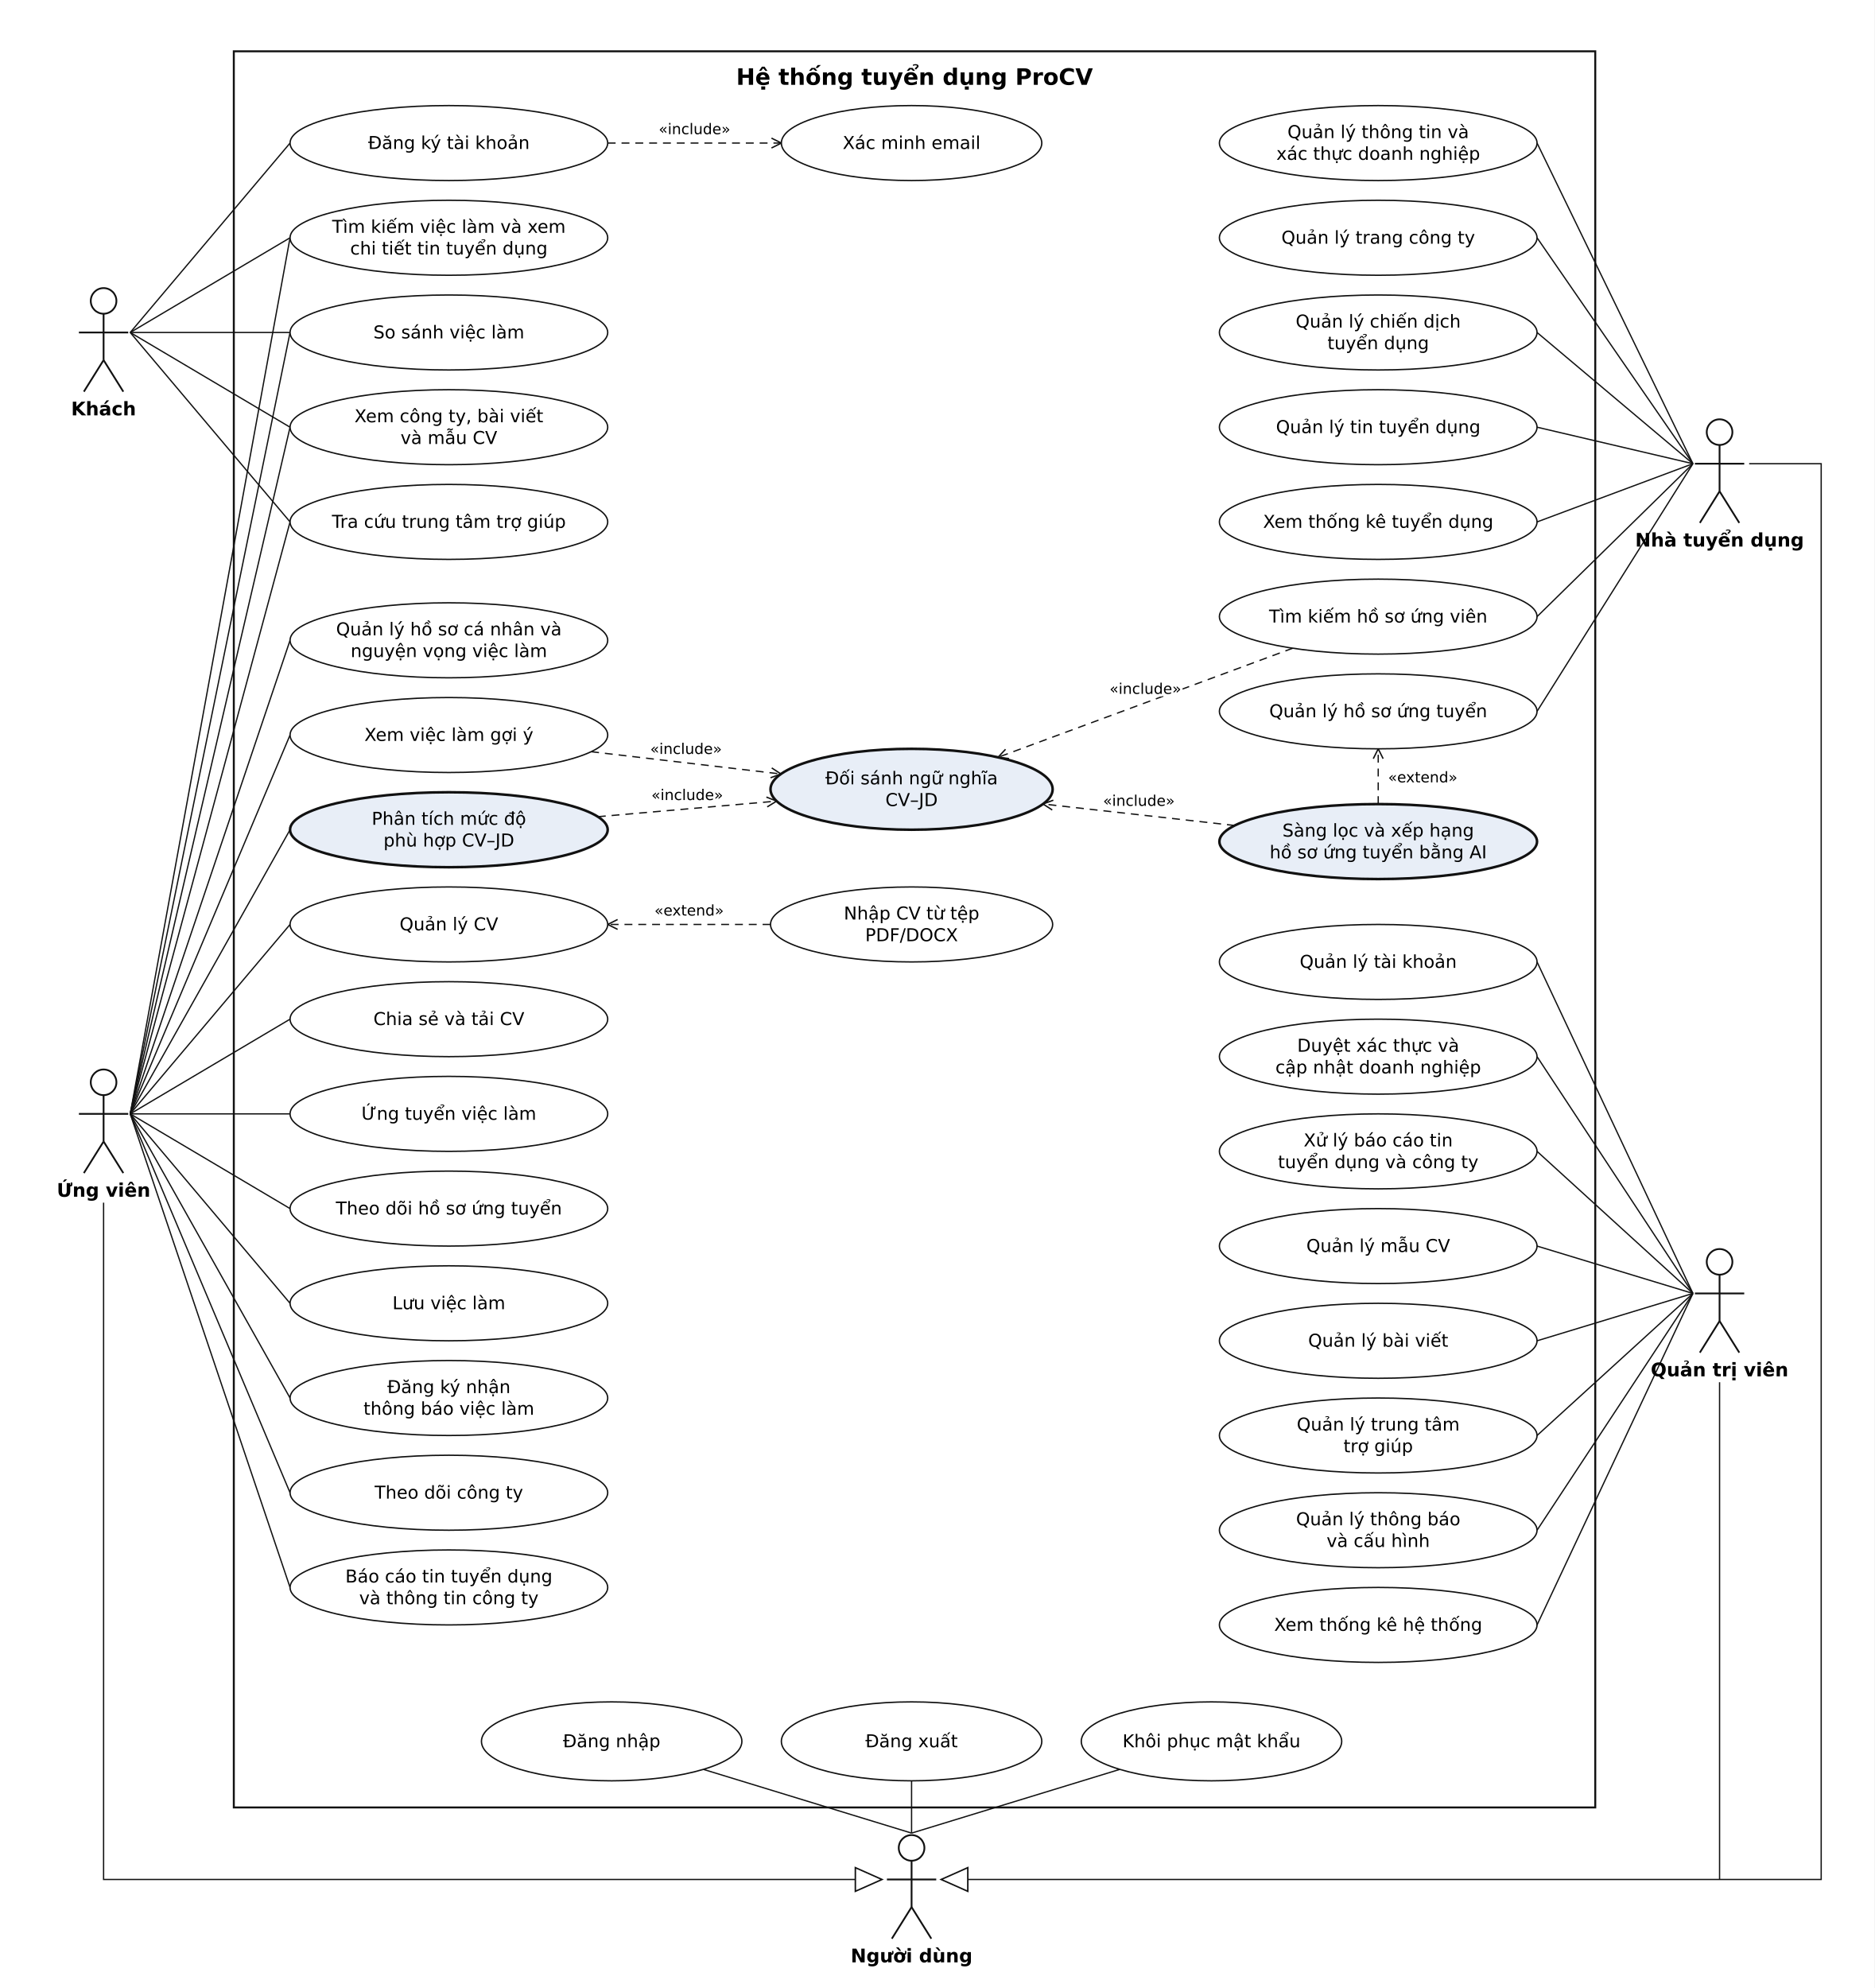
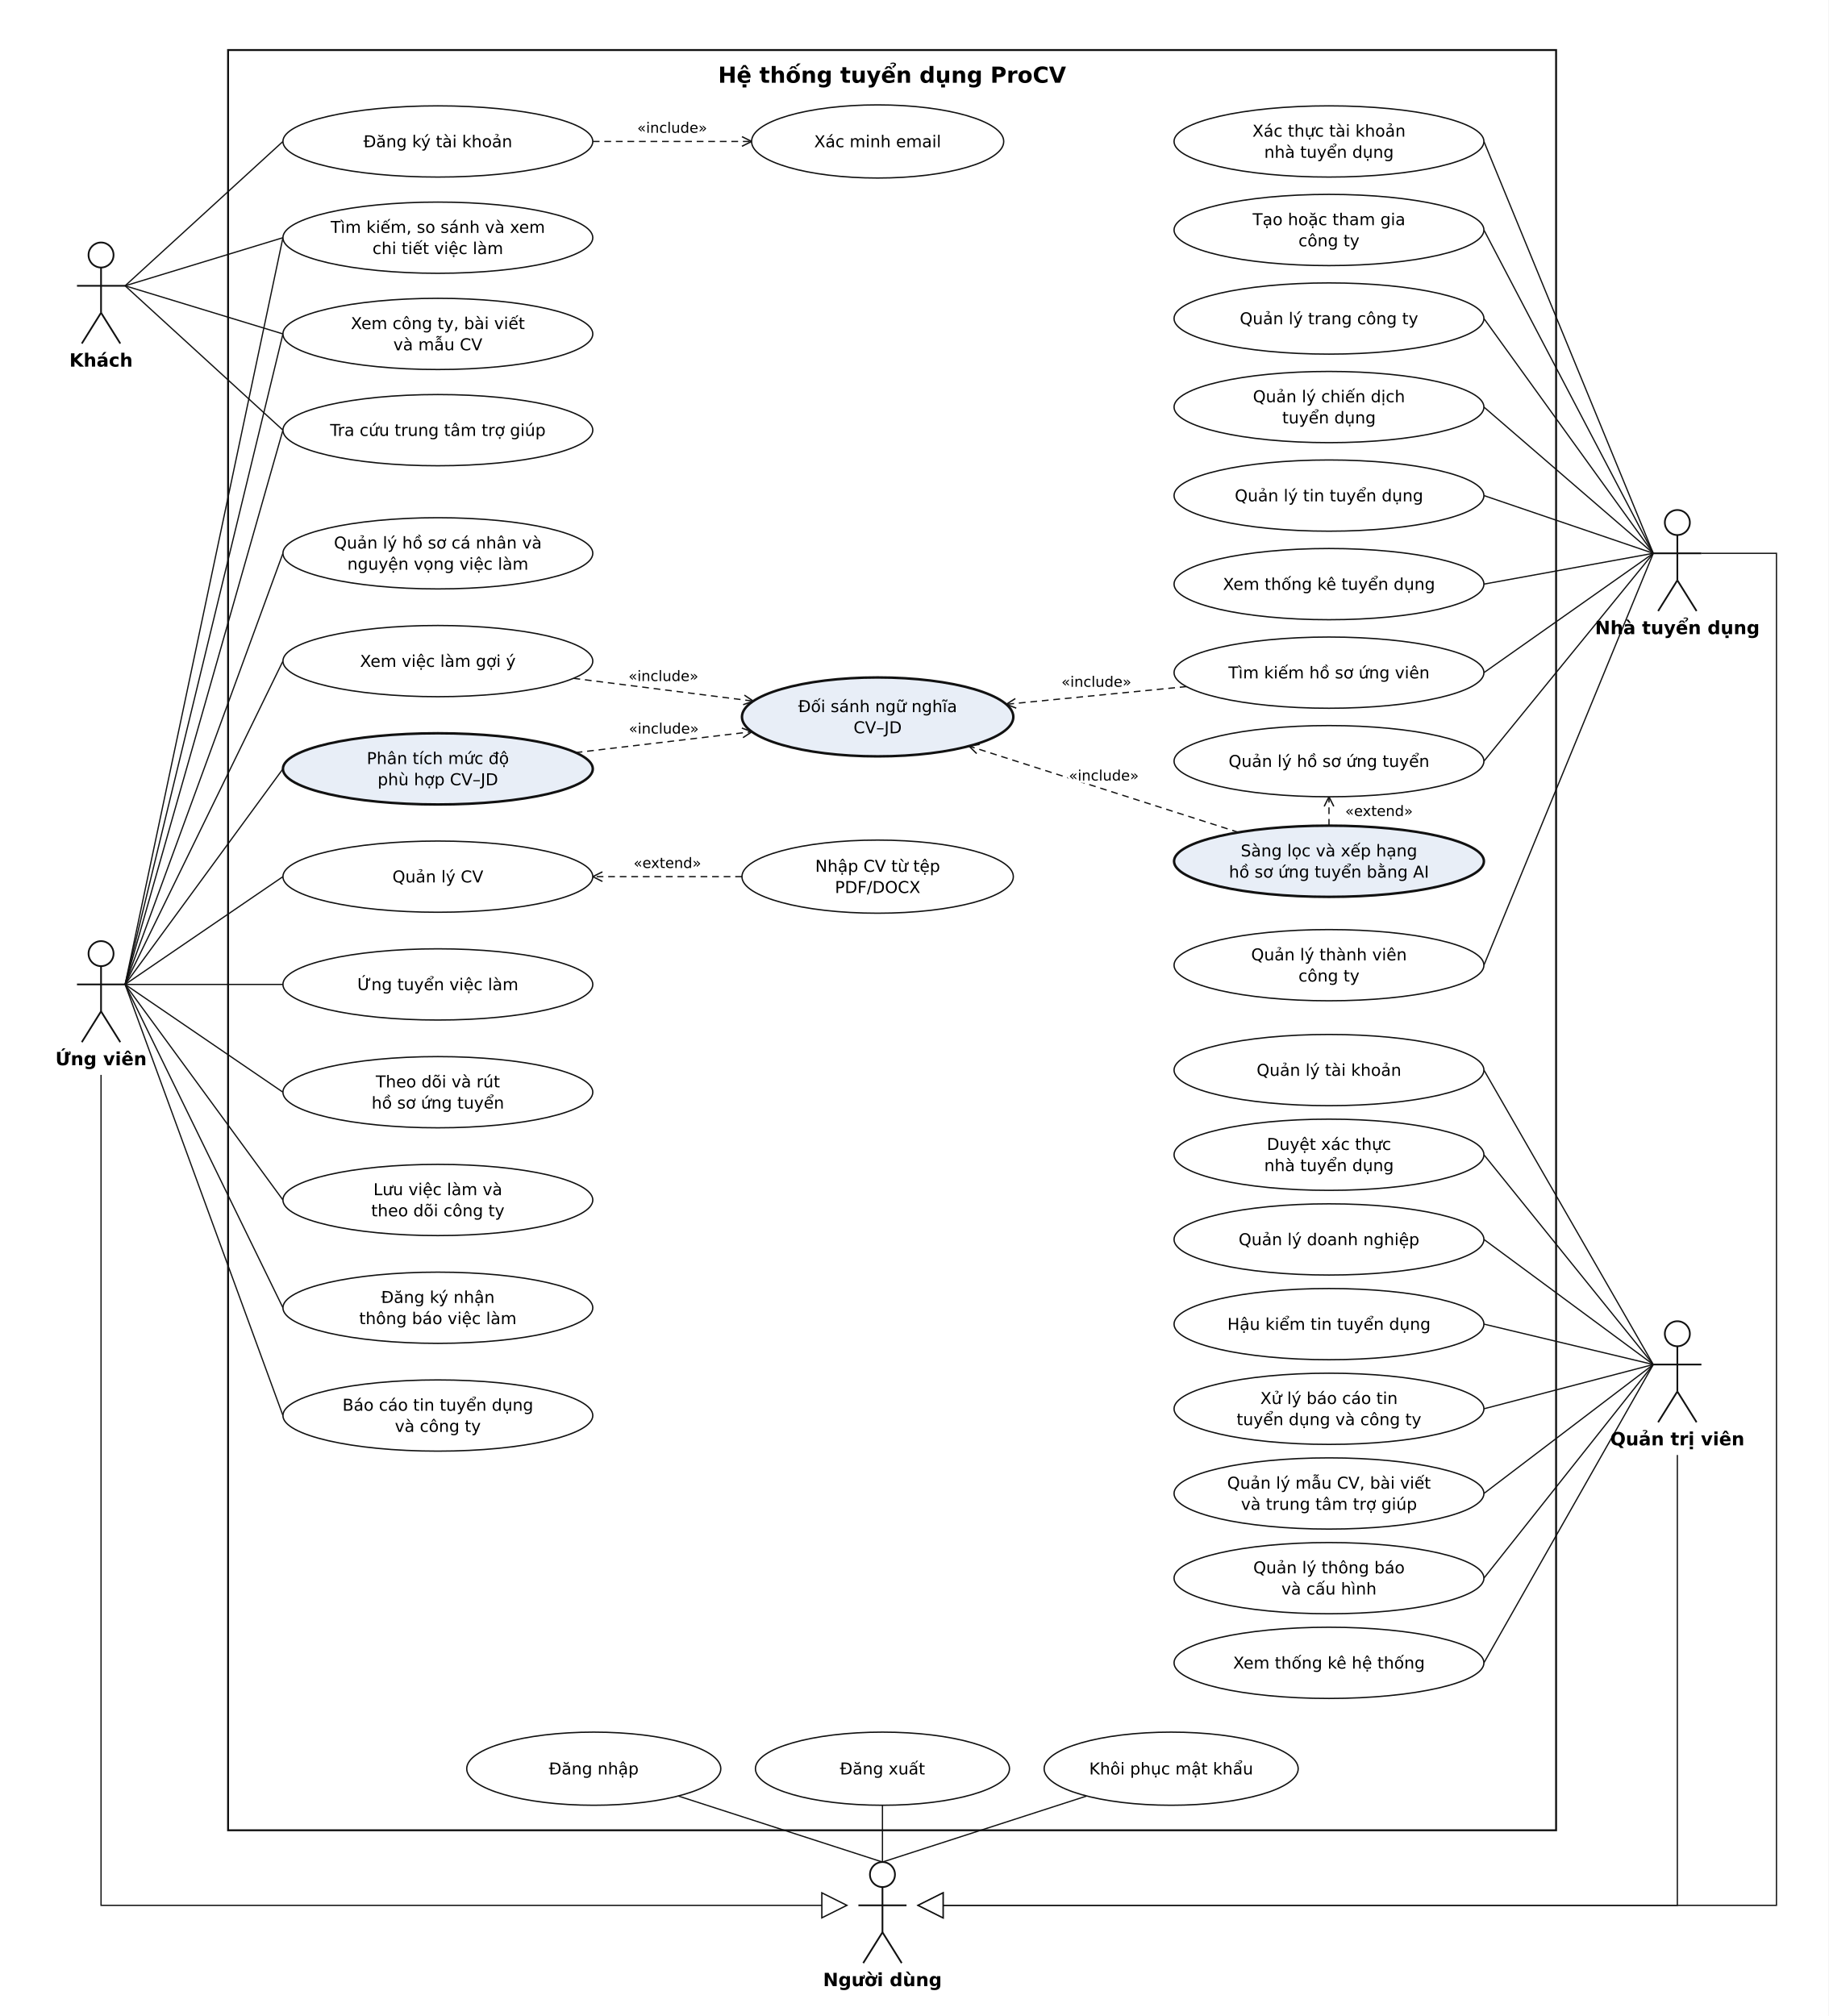
- <svg xmlns="http://www.w3.org/2000/svg" width="1900" height="2015" viewBox="0 0 1900 2015" font-family="'DejaVu Sans', 'Segoe UI', Arial, Helvetica, sans-serif">
+ <svg xmlns="http://www.w3.org/2000/svg" width="1900" height="2095" viewBox="0 0 1900 2095" font-family="'DejaVu Sans', 'Segoe UI', Arial, Helvetica, sans-serif">
  <defs>
    <marker id="open" viewBox="0 0 12 12" refX="11" refY="6" markerWidth="12" markerHeight="12" orient="auto-start-reverse" markerUnits="userSpaceOnUse">
      <path d="M1,1 L11,6 L1,11" fill="none" stroke="#111" stroke-width="1.4" />
    </marker>
  </defs>
-   <rect width="1900" height="2015" fill="#fff" />
-   <rect x="237" y="52" width="1380" height="1780" fill="none" stroke="#111" stroke-width="2" />
+   <rect width="1900" height="2095" fill="#fff" />
+   <rect x="237" y="52" width="1380" height="1850" fill="none" stroke="#111" stroke-width="2" />
  <text x="927.0" y="86" text-anchor="middle" font-size="23" font-weight="bold">Hệ thống tuyển dụng ProCV</text>
-   <line x1="132.0" y1="337.0" x2="294.0" y2="145.0" stroke="#111" stroke-width="1.3" />
-   <line x1="132.0" y1="337.0" x2="294.0" y2="241.0" stroke="#111" stroke-width="1.3" />
-   <line x1="132.0" y1="337.0" x2="294.0" y2="337.0" stroke="#111" stroke-width="1.3" />
-   <line x1="132.0" y1="337.0" x2="294.0" y2="433.0" stroke="#111" stroke-width="1.3" />
-   <line x1="132.0" y1="337.0" x2="294.0" y2="529.0" stroke="#111" stroke-width="1.3" />
-   <line x1="132.0" y1="1129.0" x2="294.0" y2="241.0" stroke="#111" stroke-width="1.3" />
-   <line x1="132.0" y1="1129.0" x2="294.0" y2="337.0" stroke="#111" stroke-width="1.3" />
-   <line x1="132.0" y1="1129.0" x2="294.0" y2="433.0" stroke="#111" stroke-width="1.3" />
-   <line x1="132.0" y1="1129.0" x2="294.0" y2="529.0" stroke="#111" stroke-width="1.3" />
-   <line x1="132.0" y1="1129.0" x2="294.0" y2="649.0" stroke="#111" stroke-width="1.3" />
-   <line x1="132.0" y1="1129.0" x2="294.0" y2="745.0" stroke="#111" stroke-width="1.3" />
-   <line x1="132.0" y1="1129.0" x2="294.0" y2="841.0" stroke="#111" stroke-width="1.3" />
-   <line x1="132.0" y1="1129.0" x2="294.0" y2="937.0" stroke="#111" stroke-width="1.3" />
-   <line x1="132.0" y1="1129.0" x2="294.0" y2="1033.0" stroke="#111" stroke-width="1.3" />
-   <line x1="132.0" y1="1129.0" x2="294.0" y2="1129.0" stroke="#111" stroke-width="1.3" />
-   <line x1="132.0" y1="1129.0" x2="294.0" y2="1225.0" stroke="#111" stroke-width="1.3" />
-   <line x1="132.0" y1="1129.0" x2="294.0" y2="1321.0" stroke="#111" stroke-width="1.3" />
-   <line x1="132.0" y1="1129.0" x2="294.0" y2="1417.0" stroke="#111" stroke-width="1.3" />
-   <line x1="132.0" y1="1129.0" x2="294.0" y2="1513.0" stroke="#111" stroke-width="1.3" />
-   <line x1="132.0" y1="1129.0" x2="294.0" y2="1609.0" stroke="#111" stroke-width="1.3" />
-   <line x1="1716.0" y1="470.0" x2="1558.0" y2="145.0" stroke="#111" stroke-width="1.3" />
-   <line x1="1716.0" y1="470.0" x2="1558.0" y2="241.0" stroke="#111" stroke-width="1.3" />
-   <line x1="1716.0" y1="470.0" x2="1558.0" y2="337.0" stroke="#111" stroke-width="1.3" />
-   <line x1="1716.0" y1="470.0" x2="1558.0" y2="433.0" stroke="#111" stroke-width="1.3" />
-   <line x1="1716.0" y1="470.0" x2="1558.0" y2="529.0" stroke="#111" stroke-width="1.3" />
-   <line x1="1716.0" y1="470.0" x2="1558.0" y2="721.0" stroke="#111" stroke-width="1.3" />
-   <line x1="1716.0" y1="470.0" x2="1558.0" y2="625.0" stroke="#111" stroke-width="1.3" />
-   <line x1="1716.0" y1="1311.0" x2="1558.0" y2="975.0" stroke="#111" stroke-width="1.3" />
-   <line x1="1716.0" y1="1311.0" x2="1558.0" y2="1071.0" stroke="#111" stroke-width="1.3" />
-   <line x1="1716.0" y1="1311.0" x2="1558.0" y2="1167.0" stroke="#111" stroke-width="1.3" />
-   <line x1="1716.0" y1="1311.0" x2="1558.0" y2="1263.0" stroke="#111" stroke-width="1.3" />
-   <line x1="1716.0" y1="1311.0" x2="1558.0" y2="1359.0" stroke="#111" stroke-width="1.3" />
-   <line x1="1716.0" y1="1311.0" x2="1558.0" y2="1455.0" stroke="#111" stroke-width="1.3" />
-   <line x1="1716.0" y1="1311.0" x2="1558.0" y2="1551.0" stroke="#111" stroke-width="1.3" />
-   <line x1="1716.0" y1="1311.0" x2="1558.0" y2="1647.0" stroke="#111" stroke-width="1.3" />
-   <line x1="924.0" y1="1858.0" x2="712.9" y2="1793.4" stroke="#111" stroke-width="1.3" />
-   <line x1="924.0" y1="1858.0" x2="924.0" y2="1805.0" stroke="#111" stroke-width="1.3" />
-   <line x1="924.0" y1="1858.0" x2="1135.1" y2="1793.4" stroke="#111" stroke-width="1.3" />
-   <polyline points="105,1219 105,1905 867,1905" fill="none" stroke="#111" stroke-width="1.3" />
-   <polygon points="894,1905 867,1893 867,1917" fill="#fff" stroke="#111" stroke-width="1.5" />
-   <polyline points="1773,470 1846,470 1846,1905 981,1905" fill="none" stroke="#111" stroke-width="1.3" />
-   <line x1="1743" y1="1401" x2="1743" y2="1905" stroke="#111" stroke-width="1.3" />
-   <polygon points="954,1905 981,1893 981,1917" fill="#fff" stroke="#111" stroke-width="1.5" />
-   <line x1="616.0" y1="145.0" x2="792.0" y2="145.0" stroke="#111" stroke-width="1.3" stroke-dasharray="8 6" marker-end="url(#open)" />
-   <text x="704.0" y="136.0" text-anchor="middle" font-size="15" paint-order="stroke" stroke="#fff" stroke-width="5" stroke-linejoin="round">«include»</text>
-   <line x1="599.2" y1="761.9" x2="791.6" y2="784.5" stroke="#111" stroke-width="1.3" stroke-dasharray="8 6" marker-end="url(#open)" />
-   <text x="695.4" y="764.2" text-anchor="middle" font-size="15" paint-order="stroke" stroke="#fff" stroke-width="5" stroke-linejoin="round">«include»</text>
-   <line x1="606.0" y1="827.8" x2="787.2" y2="812.0" stroke="#111" stroke-width="1.3" stroke-dasharray="8 6" marker-end="url(#open)" />
-   <text x="696.6" y="810.9" text-anchor="middle" font-size="15" paint-order="stroke" stroke="#fff" stroke-width="5" stroke-linejoin="round">«include»</text>
-   <line x1="1251.6" y1="836.7" x2="1057.2" y2="814.9" stroke="#111" stroke-width="1.3" stroke-dasharray="8 6" marker-end="url(#open)" />
-   <text x="1154.4" y="816.8" text-anchor="middle" font-size="15" paint-order="stroke" stroke="#fff" stroke-width="5" stroke-linejoin="round">«include»</text>
-   <line x1="1310.4" y1="657.0" x2="1011.6" y2="767.6" stroke="#111" stroke-width="1.3" stroke-dasharray="8 6" marker-end="url(#open)" />
-   <text x="1161.0" y="703.3" text-anchor="middle" font-size="15" paint-order="stroke" stroke="#fff" stroke-width="5" stroke-linejoin="round">«include»</text>
-   <line x1="781.0" y1="937.0" x2="616.0" y2="937.0" stroke="#111" stroke-width="1.3" stroke-dasharray="8 6" marker-end="url(#open)" />
-   <text x="698.5" y="928.0" text-anchor="middle" font-size="15" paint-order="stroke" stroke="#fff" stroke-width="5" stroke-linejoin="round">«extend»</text>
-   <line x1="1397.0" y1="815.0" x2="1397.0" y2="759.0" stroke="#111" stroke-width="1.3" stroke-dasharray="8 6" marker-end="url(#open)" />
-   <text x="1407.0" y="793.0" text-anchor="start" font-size="15" paint-order="stroke" stroke="#fff" stroke-width="5" stroke-linejoin="round">«extend»</text>
-   <ellipse cx="455" cy="145" rx="161" ry="38" fill="#fff" stroke="#111" stroke-width="1.4" />
-   <text x="455" y="151.0" text-anchor="middle" font-size="18">Đăng ký tài khoản</text>
-   <ellipse cx="455" cy="241" rx="161" ry="38" fill="#fff" stroke="#111" stroke-width="1.4" />
-   <text x="455" y="236.0" text-anchor="middle" font-size="18">Tìm kiếm việc làm và xem</text>
-   <text x="455" y="258.0" text-anchor="middle" font-size="18">chi tiết tin tuyển dụng</text>
-   <ellipse cx="455" cy="337" rx="161" ry="38" fill="#fff" stroke="#111" stroke-width="1.4" />
-   <text x="455" y="343.0" text-anchor="middle" font-size="18">So sánh việc làm</text>
-   <ellipse cx="455" cy="433" rx="161" ry="38" fill="#fff" stroke="#111" stroke-width="1.4" />
-   <text x="455" y="428.0" text-anchor="middle" font-size="18">Xem công ty, bài viết</text>
-   <text x="455" y="450.0" text-anchor="middle" font-size="18">và mẫu CV</text>
-   <ellipse cx="455" cy="529" rx="161" ry="38" fill="#fff" stroke="#111" stroke-width="1.4" />
-   <text x="455" y="535.0" text-anchor="middle" font-size="18">Tra cứu trung tâm trợ giúp</text>
-   <ellipse cx="455" cy="649" rx="161" ry="38" fill="#fff" stroke="#111" stroke-width="1.4" />
-   <text x="455" y="644.0" text-anchor="middle" font-size="18">Quản lý hồ sơ cá nhân và</text>
-   <text x="455" y="666.0" text-anchor="middle" font-size="18">nguyện vọng việc làm</text>
-   <ellipse cx="455" cy="745" rx="161" ry="38" fill="#fff" stroke="#111" stroke-width="1.4" />
-   <text x="455" y="751.0" text-anchor="middle" font-size="18">Xem việc làm gợi ý</text>
-   <ellipse cx="455" cy="841" rx="161" ry="38" fill="#E8EEF7" stroke="#111" stroke-width="2.6" />
-   <text x="455" y="836.0" text-anchor="middle" font-size="18">Phân tích mức độ</text>
-   <text x="455" y="858.0" text-anchor="middle" font-size="18">phù hợp CV–JD</text>
-   <ellipse cx="455" cy="937" rx="161" ry="38" fill="#fff" stroke="#111" stroke-width="1.4" />
-   <text x="455" y="943.0" text-anchor="middle" font-size="18">Quản lý CV</text>
-   <ellipse cx="455" cy="1033" rx="161" ry="38" fill="#fff" stroke="#111" stroke-width="1.4" />
-   <text x="455" y="1039.0" text-anchor="middle" font-size="18">Chia sẻ và tải CV</text>
-   <ellipse cx="455" cy="1129" rx="161" ry="38" fill="#fff" stroke="#111" stroke-width="1.4" />
-   <text x="455" y="1135.0" text-anchor="middle" font-size="18">Ứng tuyển việc làm</text>
-   <ellipse cx="455" cy="1225" rx="161" ry="38" fill="#fff" stroke="#111" stroke-width="1.4" />
-   <text x="455" y="1231.0" text-anchor="middle" font-size="18">Theo dõi hồ sơ ứng tuyển</text>
-   <ellipse cx="455" cy="1321" rx="161" ry="38" fill="#fff" stroke="#111" stroke-width="1.4" />
-   <text x="455" y="1327.0" text-anchor="middle" font-size="18">Lưu việc làm</text>
-   <ellipse cx="455" cy="1417" rx="161" ry="38" fill="#fff" stroke="#111" stroke-width="1.4" />
-   <text x="455" y="1412.0" text-anchor="middle" font-size="18">Đăng ký nhận</text>
-   <text x="455" y="1434.0" text-anchor="middle" font-size="18">thông báo việc làm</text>
-   <ellipse cx="455" cy="1513" rx="161" ry="38" fill="#fff" stroke="#111" stroke-width="1.4" />
-   <text x="455" y="1519.0" text-anchor="middle" font-size="18">Theo dõi công ty</text>
-   <ellipse cx="455" cy="1609" rx="161" ry="38" fill="#fff" stroke="#111" stroke-width="1.4" />
-   <text x="455" y="1604.0" text-anchor="middle" font-size="18">Báo cáo tin tuyển dụng</text>
-   <text x="455" y="1626.0" text-anchor="middle" font-size="18">và thông tin công ty</text>
-   <ellipse cx="924" cy="145" rx="132" ry="38" fill="#fff" stroke="#111" stroke-width="1.4" />
-   <text x="924" y="151.0" text-anchor="middle" font-size="18">Xác minh email</text>
-   <ellipse cx="924" cy="800" rx="143" ry="41" fill="#E8EEF7" stroke="#111" stroke-width="2.6" />
-   <text x="924" y="795.0" text-anchor="middle" font-size="18">Đối sánh ngữ nghĩa</text>
-   <text x="924" y="817.0" text-anchor="middle" font-size="18">CV–JD</text>
-   <ellipse cx="924" cy="937" rx="143" ry="38" fill="#fff" stroke="#111" stroke-width="1.4" />
-   <text x="924" y="932.0" text-anchor="middle" font-size="18">Nhập CV từ tệp</text>
-   <text x="924" y="954.0" text-anchor="middle" font-size="18">PDF/DOCX</text>
-   <ellipse cx="1397" cy="145" rx="161" ry="38" fill="#fff" stroke="#111" stroke-width="1.4" />
-   <text x="1397" y="140.0" text-anchor="middle" font-size="18">Quản lý thông tin và</text>
-   <text x="1397" y="162.0" text-anchor="middle" font-size="18">xác thực doanh nghiệp</text>
-   <ellipse cx="1397" cy="241" rx="161" ry="38" fill="#fff" stroke="#111" stroke-width="1.4" />
-   <text x="1397" y="247.0" text-anchor="middle" font-size="18">Quản lý trang công ty</text>
-   <ellipse cx="1397" cy="337" rx="161" ry="38" fill="#fff" stroke="#111" stroke-width="1.4" />
-   <text x="1397" y="332.0" text-anchor="middle" font-size="18">Quản lý chiến dịch</text>
-   <text x="1397" y="354.0" text-anchor="middle" font-size="18">tuyển dụng</text>
-   <ellipse cx="1397" cy="433" rx="161" ry="38" fill="#fff" stroke="#111" stroke-width="1.4" />
-   <text x="1397" y="439.0" text-anchor="middle" font-size="18">Quản lý tin tuyển dụng</text>
-   <ellipse cx="1397" cy="529" rx="161" ry="38" fill="#fff" stroke="#111" stroke-width="1.4" />
-   <text x="1397" y="535.0" text-anchor="middle" font-size="18">Xem thống kê tuyển dụng</text>
-   <ellipse cx="1397" cy="625" rx="161" ry="38" fill="#fff" stroke="#111" stroke-width="1.4" />
-   <text x="1397" y="631.0" text-anchor="middle" font-size="18">Tìm kiếm hồ sơ ứng viên</text>
-   <ellipse cx="1397" cy="721" rx="161" ry="38" fill="#fff" stroke="#111" stroke-width="1.4" />
-   <text x="1397" y="727.0" text-anchor="middle" font-size="18">Quản lý hồ sơ ứng tuyển</text>
-   <ellipse cx="1397" cy="853" rx="161" ry="38" fill="#E8EEF7" stroke="#111" stroke-width="2.6" />
-   <text x="1397" y="848.0" text-anchor="middle" font-size="18">Sàng lọc và xếp hạng</text>
-   <text x="1397" y="870.0" text-anchor="middle" font-size="18">hồ sơ ứng tuyển bằng AI</text>
-   <ellipse cx="1397" cy="975" rx="161" ry="38" fill="#fff" stroke="#111" stroke-width="1.4" />
-   <text x="1397" y="981.0" text-anchor="middle" font-size="18">Quản lý tài khoản</text>
-   <ellipse cx="1397" cy="1071" rx="161" ry="38" fill="#fff" stroke="#111" stroke-width="1.4" />
-   <text x="1397" y="1066.0" text-anchor="middle" font-size="18">Duyệt xác thực và</text>
-   <text x="1397" y="1088.0" text-anchor="middle" font-size="18">cập nhật doanh nghiệp</text>
-   <ellipse cx="1397" cy="1167" rx="161" ry="38" fill="#fff" stroke="#111" stroke-width="1.4" />
-   <text x="1397" y="1162.0" text-anchor="middle" font-size="18">Xử lý báo cáo tin</text>
-   <text x="1397" y="1184.0" text-anchor="middle" font-size="18">tuyển dụng và công ty</text>
-   <ellipse cx="1397" cy="1263" rx="161" ry="38" fill="#fff" stroke="#111" stroke-width="1.4" />
-   <text x="1397" y="1269.0" text-anchor="middle" font-size="18">Quản lý mẫu CV</text>
-   <ellipse cx="1397" cy="1359" rx="161" ry="38" fill="#fff" stroke="#111" stroke-width="1.4" />
-   <text x="1397" y="1365.0" text-anchor="middle" font-size="18">Quản lý bài viết</text>
-   <ellipse cx="1397" cy="1455" rx="161" ry="38" fill="#fff" stroke="#111" stroke-width="1.4" />
-   <text x="1397" y="1450.0" text-anchor="middle" font-size="18">Quản lý trung tâm</text>
-   <text x="1397" y="1472.0" text-anchor="middle" font-size="18">trợ giúp</text>
-   <ellipse cx="1397" cy="1551" rx="161" ry="38" fill="#fff" stroke="#111" stroke-width="1.4" />
-   <text x="1397" y="1546.0" text-anchor="middle" font-size="18">Quản lý thông báo</text>
-   <text x="1397" y="1568.0" text-anchor="middle" font-size="18">và cấu hình</text>
-   <ellipse cx="1397" cy="1647" rx="161" ry="38" fill="#fff" stroke="#111" stroke-width="1.4" />
-   <text x="1397" y="1653.0" text-anchor="middle" font-size="18">Xem thống kê hệ thống</text>
-   <ellipse cx="620" cy="1765" rx="132" ry="40" fill="#fff" stroke="#111" stroke-width="1.4" />
-   <text x="620" y="1771.0" text-anchor="middle" font-size="18">Đăng nhập</text>
-   <ellipse cx="924" cy="1765" rx="132" ry="40" fill="#fff" stroke="#111" stroke-width="1.4" />
-   <text x="924" y="1771.0" text-anchor="middle" font-size="18">Đăng xuất</text>
-   <ellipse cx="1228" cy="1765" rx="132" ry="40" fill="#fff" stroke="#111" stroke-width="1.4" />
-   <text x="1228" y="1771.0" text-anchor="middle" font-size="18">Khôi phục mật khẩu</text>
-   <circle cx="105" cy="305" r="13" fill="#fff" stroke="#111" stroke-width="1.8" />
-   <line x1="105" y1="318" x2="105" y2="365" stroke="#111" stroke-width="1.8" />
-   <line x1="80" y1="337" x2="130" y2="337" stroke="#111" stroke-width="1.8" />
-   <line x1="105" y1="365" x2="85" y2="397" stroke="#111" stroke-width="1.8" />
-   <line x1="105" y1="365" x2="125" y2="397" stroke="#111" stroke-width="1.8" />
-   <text x="105" y="421" text-anchor="middle" font-size="19" font-weight="bold">Khách</text>
-   <circle cx="105" cy="1097" r="13" fill="#fff" stroke="#111" stroke-width="1.8" />
-   <line x1="105" y1="1110" x2="105" y2="1157" stroke="#111" stroke-width="1.8" />
-   <line x1="80" y1="1129" x2="130" y2="1129" stroke="#111" stroke-width="1.8" />
-   <line x1="105" y1="1157" x2="85" y2="1189" stroke="#111" stroke-width="1.8" />
-   <line x1="105" y1="1157" x2="125" y2="1189" stroke="#111" stroke-width="1.8" />
-   <text x="105" y="1213" text-anchor="middle" font-size="19" font-weight="bold">Ứng viên</text>
-   <circle cx="1743" cy="438" r="13" fill="#fff" stroke="#111" stroke-width="1.8" />
-   <line x1="1743" y1="451" x2="1743" y2="498" stroke="#111" stroke-width="1.8" />
-   <line x1="1718" y1="470" x2="1768" y2="470" stroke="#111" stroke-width="1.8" />
-   <line x1="1743" y1="498" x2="1723" y2="530" stroke="#111" stroke-width="1.8" />
-   <line x1="1743" y1="498" x2="1763" y2="530" stroke="#111" stroke-width="1.8" />
-   <text x="1743" y="554" text-anchor="middle" font-size="19" font-weight="bold">Nhà tuyển dụng</text>
-   <circle cx="1743" cy="1279" r="13" fill="#fff" stroke="#111" stroke-width="1.8" />
-   <line x1="1743" y1="1292" x2="1743" y2="1339" stroke="#111" stroke-width="1.8" />
-   <line x1="1718" y1="1311" x2="1768" y2="1311" stroke="#111" stroke-width="1.8" />
-   <line x1="1743" y1="1339" x2="1723" y2="1371" stroke="#111" stroke-width="1.8" />
-   <line x1="1743" y1="1339" x2="1763" y2="1371" stroke="#111" stroke-width="1.8" />
-   <text x="1743" y="1395" text-anchor="middle" font-size="19" font-weight="bold">Quản trị viên</text>
-   <circle cx="924" cy="1873" r="13" fill="#fff" stroke="#111" stroke-width="1.8" />
-   <line x1="924" y1="1886" x2="924" y2="1933" stroke="#111" stroke-width="1.8" />
-   <line x1="899" y1="1905" x2="949" y2="1905" stroke="#111" stroke-width="1.8" />
-   <line x1="924" y1="1933" x2="904" y2="1965" stroke="#111" stroke-width="1.8" />
-   <line x1="924" y1="1933" x2="944" y2="1965" stroke="#111" stroke-width="1.8" />
-   <text x="924" y="1989" text-anchor="middle" font-size="19" font-weight="bold">Người dùng</text>
+   <line x1="130.0" y1="297.0" x2="294.0" y2="147.0" stroke="#111" stroke-width="1.3" />
+   <line x1="130.0" y1="297.0" x2="294.0" y2="247.0" stroke="#111" stroke-width="1.3" />
+   <line x1="130.0" y1="297.0" x2="294.0" y2="347.0" stroke="#111" stroke-width="1.3" />
+   <line x1="130.0" y1="297.0" x2="294.0" y2="447.0" stroke="#111" stroke-width="1.3" />
+   <line x1="130.0" y1="1023.0" x2="294.0" y2="247.0" stroke="#111" stroke-width="1.3" />
+   <line x1="130.0" y1="1023.0" x2="294.0" y2="347.0" stroke="#111" stroke-width="1.3" />
+   <line x1="130.0" y1="1023.0" x2="294.0" y2="447.0" stroke="#111" stroke-width="1.3" />
+   <line x1="130.0" y1="1023.0" x2="294.0" y2="575.0" stroke="#111" stroke-width="1.3" />
+   <line x1="130.0" y1="1023.0" x2="294.0" y2="687.0" stroke="#111" stroke-width="1.3" />
+   <line x1="130.0" y1="1023.0" x2="294.0" y2="799.0" stroke="#111" stroke-width="1.3" />
+   <line x1="130.0" y1="1023.0" x2="294.0" y2="911.0" stroke="#111" stroke-width="1.3" />
+   <line x1="130.0" y1="1023.0" x2="294.0" y2="1023.0" stroke="#111" stroke-width="1.3" />
+   <line x1="130.0" y1="1023.0" x2="294.0" y2="1135.0" stroke="#111" stroke-width="1.3" />
+   <line x1="130.0" y1="1023.0" x2="294.0" y2="1247.0" stroke="#111" stroke-width="1.3" />
+   <line x1="130.0" y1="1023.0" x2="294.0" y2="1359.0" stroke="#111" stroke-width="1.3" />
+   <line x1="130.0" y1="1023.0" x2="294.0" y2="1471.0" stroke="#111" stroke-width="1.3" />
+   <line x1="1718.0" y1="575.0" x2="1542.0" y2="147.0" stroke="#111" stroke-width="1.3" />
+   <line x1="1718.0" y1="575.0" x2="1542.0" y2="239.0" stroke="#111" stroke-width="1.3" />
+   <line x1="1718.0" y1="575.0" x2="1542.0" y2="331.0" stroke="#111" stroke-width="1.3" />
+   <line x1="1718.0" y1="575.0" x2="1542.0" y2="423.0" stroke="#111" stroke-width="1.3" />
+   <line x1="1718.0" y1="575.0" x2="1542.0" y2="515.0" stroke="#111" stroke-width="1.3" />
+   <line x1="1718.0" y1="575.0" x2="1542.0" y2="607.0" stroke="#111" stroke-width="1.3" />
+   <line x1="1718.0" y1="575.0" x2="1542.0" y2="699.0" stroke="#111" stroke-width="1.3" />
+   <line x1="1718.0" y1="575.0" x2="1542.0" y2="791.0" stroke="#111" stroke-width="1.3" />
+   <line x1="1718.0" y1="575.0" x2="1542.0" y2="1003.0" stroke="#111" stroke-width="1.3" />
+   <line x1="1718.0" y1="1418.0" x2="1542.0" y2="1112.0" stroke="#111" stroke-width="1.3" />
+   <line x1="1718.0" y1="1418.0" x2="1542.0" y2="1200.0" stroke="#111" stroke-width="1.3" />
+   <line x1="1718.0" y1="1418.0" x2="1542.0" y2="1288.0" stroke="#111" stroke-width="1.3" />
+   <line x1="1718.0" y1="1418.0" x2="1542.0" y2="1376.0" stroke="#111" stroke-width="1.3" />
+   <line x1="1718.0" y1="1418.0" x2="1542.0" y2="1464.0" stroke="#111" stroke-width="1.3" />
+   <line x1="1718.0" y1="1418.0" x2="1542.0" y2="1552.0" stroke="#111" stroke-width="1.3" />
+   <line x1="1718.0" y1="1418.0" x2="1542.0" y2="1640.0" stroke="#111" stroke-width="1.3" />
+   <line x1="1718.0" y1="1418.0" x2="1542.0" y2="1728.0" stroke="#111" stroke-width="1.3" />
+   <line x1="917.0" y1="1935.0" x2="704.8" y2="1866.4" stroke="#111" stroke-width="1.3" />
+   <line x1="917.0" y1="1935.0" x2="917.0" y2="1876.0" stroke="#111" stroke-width="1.3" />
+   <line x1="917.0" y1="1935.0" x2="1129.2" y2="1866.4" stroke="#111" stroke-width="1.3" />
+   <line x1="616.0" y1="147.0" x2="781.0" y2="147.0" stroke="#111" stroke-width="1.3" stroke-dasharray="7 5" marker-end="url(#open)" />
+   <text x="698.5" y="138.0" text-anchor="middle" font-size="15" paint-order="stroke" stroke="#fff" stroke-width="5" stroke-linejoin="round">«include»</text>
+   <line x1="595.9" y1="704.9" x2="782.8" y2="728.6" stroke="#111" stroke-width="1.3" stroke-dasharray="7 5" marker-end="url(#open)" />
+   <text x="689.4" y="707.7" text-anchor="middle" font-size="15" paint-order="stroke" stroke="#fff" stroke-width="5" stroke-linejoin="round">«include»</text>
+   <line x1="598.2" y1="782.1" x2="781.4" y2="760.4" stroke="#111" stroke-width="1.3" stroke-dasharray="7 5" marker-end="url(#open)" />
+   <text x="689.8" y="762.3" text-anchor="middle" font-size="15" paint-order="stroke" stroke="#fff" stroke-width="5" stroke-linejoin="round">«include»</text>
+   <line x1="1232.9" y1="713.5" x2="1045.6" y2="731.9" stroke="#111" stroke-width="1.3" stroke-dasharray="7 5" marker-end="url(#open)" />
+   <text x="1139.3" y="713.7" text-anchor="middle" font-size="15" paint-order="stroke" stroke="#fff" stroke-width="5" stroke-linejoin="round">«include»</text>
+   <line x1="1287.1" y1="865.0" x2="1006.9" y2="775.3" stroke="#111" stroke-width="1.3" stroke-dasharray="7 5" marker-end="url(#open)" />
+   <text x="1147.0" y="811.1" text-anchor="middle" font-size="15" paint-order="stroke" stroke="#fff" stroke-width="5" stroke-linejoin="round">«include»</text>
+   <line x1="771.0" y1="911.0" x2="616.0" y2="911.0" stroke="#111" stroke-width="1.3" stroke-dasharray="7 5" marker-end="url(#open)" />
+   <text x="693.5" y="902.0" text-anchor="middle" font-size="15" paint-order="stroke" stroke="#fff" stroke-width="5" stroke-linejoin="round">«extend»</text>
+   <line x1="1381.0" y1="858.0" x2="1381.0" y2="828.0" stroke="#111" stroke-width="1.3" stroke-dasharray="7 5" marker-end="url(#open)" />
+   <text x="1433.0" y="848.0" text-anchor="middle" font-size="15" paint-order="stroke" stroke="#fff" stroke-width="5" stroke-linejoin="round">«extend»</text>
+   <polyline points="105,1117 105,1980 880,1980" fill="none" stroke="#111" stroke-width="1.3" />
+   <polygon points="880.0,1980.0 854.0,1993.0 854.0,1967.0" fill="#fff" stroke="#111" stroke-width="1.4" />
+   <polyline points="1768,575 1846,575 1846,1980 954,1980" fill="none" stroke="#111" stroke-width="1.3" />
+   <polygon points="954.0,1980.0 980.0,1967.0 980.0,1993.0" fill="#fff" stroke="#111" stroke-width="1.4" />
+   <polyline points="1743,1512 1743,1980 954,1980" fill="none" stroke="#111" stroke-width="1.3" />
+   <polygon points="954.0,1980.0 980.0,1967.0 980.0,1993.0" fill="#fff" stroke="#111" stroke-width="1.4" />
+   <ellipse cx="455" cy="147" rx="161.0" ry="37.0" fill="#fff" stroke="#111" stroke-width="1.4" />
+   <text x="455" y="153" text-anchor="middle" font-size="17">Đăng ký tài khoản</text>
+   <ellipse cx="455" cy="247" rx="161.0" ry="37.0" fill="#fff" stroke="#111" stroke-width="1.4" />
+   <text x="455" y="242" text-anchor="middle" font-size="17">Tìm kiếm, so sánh và xem</text>
+   <text x="455" y="264" text-anchor="middle" font-size="17">chi tiết việc làm</text>
+   <ellipse cx="455" cy="347" rx="161.0" ry="37.0" fill="#fff" stroke="#111" stroke-width="1.4" />
+   <text x="455" y="342" text-anchor="middle" font-size="17">Xem công ty, bài viết</text>
+   <text x="455" y="364" text-anchor="middle" font-size="17">và mẫu CV</text>
+   <ellipse cx="455" cy="447" rx="161.0" ry="37.0" fill="#fff" stroke="#111" stroke-width="1.4" />
+   <text x="455" y="453" text-anchor="middle" font-size="17">Tra cứu trung tâm trợ giúp</text>
+   <ellipse cx="455" cy="575" rx="161.0" ry="37.0" fill="#fff" stroke="#111" stroke-width="1.4" />
+   <text x="455" y="570" text-anchor="middle" font-size="17">Quản lý hồ sơ cá nhân và</text>
+   <text x="455" y="592" text-anchor="middle" font-size="17">nguyện vọng việc làm</text>
+   <ellipse cx="455" cy="687" rx="161.0" ry="37.0" fill="#fff" stroke="#111" stroke-width="1.4" />
+   <text x="455" y="693" text-anchor="middle" font-size="17">Xem việc làm gợi ý</text>
+   <ellipse cx="455" cy="799" rx="161.0" ry="37.0" fill="#E8EEF7" stroke="#111" stroke-width="2.6" />
+   <text x="455" y="794" text-anchor="middle" font-size="17">Phân tích mức độ</text>
+   <text x="455" y="816" text-anchor="middle" font-size="17">phù hợp CV–JD</text>
+   <ellipse cx="455" cy="911" rx="161.0" ry="37.0" fill="#fff" stroke="#111" stroke-width="1.4" />
+   <text x="455" y="917" text-anchor="middle" font-size="17">Quản lý CV</text>
+   <ellipse cx="455" cy="1023" rx="161.0" ry="37.0" fill="#fff" stroke="#111" stroke-width="1.4" />
+   <text x="455" y="1029" text-anchor="middle" font-size="17">Ứng tuyển việc làm</text>
+   <ellipse cx="455" cy="1135" rx="161.0" ry="37.0" fill="#fff" stroke="#111" stroke-width="1.4" />
+   <text x="455" y="1130" text-anchor="middle" font-size="17">Theo dõi và rút</text>
+   <text x="455" y="1152" text-anchor="middle" font-size="17">hồ sơ ứng tuyển</text>
+   <ellipse cx="455" cy="1247" rx="161.0" ry="37.0" fill="#fff" stroke="#111" stroke-width="1.4" />
+   <text x="455" y="1242" text-anchor="middle" font-size="17">Lưu việc làm và</text>
+   <text x="455" y="1264" text-anchor="middle" font-size="17">theo dõi công ty</text>
+   <ellipse cx="455" cy="1359" rx="161.0" ry="37.0" fill="#fff" stroke="#111" stroke-width="1.4" />
+   <text x="455" y="1354" text-anchor="middle" font-size="17">Đăng ký nhận</text>
+   <text x="455" y="1376" text-anchor="middle" font-size="17">thông báo việc làm</text>
+   <ellipse cx="455" cy="1471" rx="161.0" ry="37.0" fill="#fff" stroke="#111" stroke-width="1.4" />
+   <text x="455" y="1466" text-anchor="middle" font-size="17">Báo cáo tin tuyển dụng</text>
+   <text x="455" y="1488" text-anchor="middle" font-size="17">và công ty</text>
+   <ellipse cx="1381" cy="147" rx="161.0" ry="37.0" fill="#fff" stroke="#111" stroke-width="1.4" />
+   <text x="1381" y="142" text-anchor="middle" font-size="17">Xác thực tài khoản</text>
+   <text x="1381" y="164" text-anchor="middle" font-size="17">nhà tuyển dụng</text>
+   <ellipse cx="1381" cy="239" rx="161.0" ry="37.0" fill="#fff" stroke="#111" stroke-width="1.4" />
+   <text x="1381" y="234" text-anchor="middle" font-size="17">Tạo hoặc tham gia</text>
+   <text x="1381" y="256" text-anchor="middle" font-size="17">công ty</text>
+   <ellipse cx="1381" cy="331" rx="161.0" ry="37.0" fill="#fff" stroke="#111" stroke-width="1.4" />
+   <text x="1381" y="337" text-anchor="middle" font-size="17">Quản lý trang công ty</text>
+   <ellipse cx="1381" cy="423" rx="161.0" ry="37.0" fill="#fff" stroke="#111" stroke-width="1.4" />
+   <text x="1381" y="418" text-anchor="middle" font-size="17">Quản lý chiến dịch</text>
+   <text x="1381" y="440" text-anchor="middle" font-size="17">tuyển dụng</text>
+   <ellipse cx="1381" cy="515" rx="161.0" ry="37.0" fill="#fff" stroke="#111" stroke-width="1.4" />
+   <text x="1381" y="521" text-anchor="middle" font-size="17">Quản lý tin tuyển dụng</text>
+   <ellipse cx="1381" cy="607" rx="161.0" ry="37.0" fill="#fff" stroke="#111" stroke-width="1.4" />
+   <text x="1381" y="613" text-anchor="middle" font-size="17">Xem thống kê tuyển dụng</text>
+   <ellipse cx="1381" cy="699" rx="161.0" ry="37.0" fill="#fff" stroke="#111" stroke-width="1.4" />
+   <text x="1381" y="705" text-anchor="middle" font-size="17">Tìm kiếm hồ sơ ứng viên</text>
+   <ellipse cx="1381" cy="791" rx="161.0" ry="37.0" fill="#fff" stroke="#111" stroke-width="1.4" />
+   <text x="1381" y="797" text-anchor="middle" font-size="17">Quản lý hồ sơ ứng tuyển</text>
+   <ellipse cx="1381" cy="895" rx="161.0" ry="37.0" fill="#E8EEF7" stroke="#111" stroke-width="2.6" />
+   <text x="1381" y="890" text-anchor="middle" font-size="17">Sàng lọc và xếp hạng</text>
+   <text x="1381" y="912" text-anchor="middle" font-size="17">hồ sơ ứng tuyển bằng AI</text>
+   <ellipse cx="1381" cy="1003" rx="161.0" ry="37.0" fill="#fff" stroke="#111" stroke-width="1.4" />
+   <text x="1381" y="998" text-anchor="middle" font-size="17">Quản lý thành viên</text>
+   <text x="1381" y="1020" text-anchor="middle" font-size="17">công ty</text>
+   <ellipse cx="1381" cy="1112" rx="161.0" ry="37.0" fill="#fff" stroke="#111" stroke-width="1.4" />
+   <text x="1381" y="1118" text-anchor="middle" font-size="17">Quản lý tài khoản</text>
+   <ellipse cx="1381" cy="1200" rx="161.0" ry="37.0" fill="#fff" stroke="#111" stroke-width="1.4" />
+   <text x="1381" y="1195" text-anchor="middle" font-size="17">Duyệt xác thực</text>
+   <text x="1381" y="1217" text-anchor="middle" font-size="17">nhà tuyển dụng</text>
+   <ellipse cx="1381" cy="1288" rx="161.0" ry="37.0" fill="#fff" stroke="#111" stroke-width="1.4" />
+   <text x="1381" y="1294" text-anchor="middle" font-size="17">Quản lý doanh nghiệp</text>
+   <ellipse cx="1381" cy="1376" rx="161.0" ry="37.0" fill="#fff" stroke="#111" stroke-width="1.4" />
+   <text x="1381" y="1382" text-anchor="middle" font-size="17">Hậu kiểm tin tuyển dụng</text>
+   <ellipse cx="1381" cy="1464" rx="161.0" ry="37.0" fill="#fff" stroke="#111" stroke-width="1.4" />
+   <text x="1381" y="1459" text-anchor="middle" font-size="17">Xử lý báo cáo tin</text>
+   <text x="1381" y="1481" text-anchor="middle" font-size="17">tuyển dụng và công ty</text>
+   <ellipse cx="1381" cy="1552" rx="161.0" ry="37.0" fill="#fff" stroke="#111" stroke-width="1.4" />
+   <text x="1381" y="1547" text-anchor="middle" font-size="17">Quản lý mẫu CV, bài viết</text>
+   <text x="1381" y="1569" text-anchor="middle" font-size="17">và trung tâm trợ giúp</text>
+   <ellipse cx="1381" cy="1640" rx="161.0" ry="37.0" fill="#fff" stroke="#111" stroke-width="1.4" />
+   <text x="1381" y="1635" text-anchor="middle" font-size="17">Quản lý thông báo</text>
+   <text x="1381" y="1657" text-anchor="middle" font-size="17">và cấu hình</text>
+   <ellipse cx="1381" cy="1728" rx="161.0" ry="37.0" fill="#fff" stroke="#111" stroke-width="1.4" />
+   <text x="1381" y="1734" text-anchor="middle" font-size="17">Xem thống kê hệ thống</text>
+   <ellipse cx="912" cy="147" rx="131.0" ry="38.0" fill="#fff" stroke="#111" stroke-width="1.4" />
+   <text x="912" y="153" text-anchor="middle" font-size="17">Xác minh email</text>
+   <ellipse cx="912" cy="745" rx="141.0" ry="41.0" fill="#E8EEF7" stroke="#111" stroke-width="2.6" />
+   <text x="912" y="740" text-anchor="middle" font-size="17">Đối sánh ngữ nghĩa</text>
+   <text x="912" y="762" text-anchor="middle" font-size="17">CV–JD</text>
+   <ellipse cx="912" cy="911" rx="141.0" ry="38.0" fill="#fff" stroke="#111" stroke-width="1.4" />
+   <text x="912" y="906" text-anchor="middle" font-size="17">Nhập CV từ tệp</text>
+   <text x="912" y="928" text-anchor="middle" font-size="17">PDF/DOCX</text>
+   <ellipse cx="617" cy="1838" rx="132.0" ry="38.0" fill="#fff" stroke="#111" stroke-width="1.4" />
+   <text x="617" y="1844" text-anchor="middle" font-size="17">Đăng nhập</text>
+   <ellipse cx="917" cy="1838" rx="132.0" ry="38.0" fill="#fff" stroke="#111" stroke-width="1.4" />
+   <text x="917" y="1844" text-anchor="middle" font-size="17">Đăng xuất</text>
+   <ellipse cx="1217" cy="1838" rx="132.0" ry="38.0" fill="#fff" stroke="#111" stroke-width="1.4" />
+   <text x="1217" y="1844" text-anchor="middle" font-size="17">Khôi phục mật khẩu</text>
+   <circle cx="105" cy="265" r="13" fill="#fff" stroke="#111" stroke-width="1.8" />
+   <line x1="105" y1="278" x2="105" y2="325" stroke="#111" stroke-width="1.8" />
+   <line x1="80" y1="297" x2="130" y2="297" stroke="#111" stroke-width="1.8" />
+   <line x1="105" y1="325" x2="85" y2="357" stroke="#111" stroke-width="1.8" />
+   <line x1="105" y1="325" x2="125" y2="357" stroke="#111" stroke-width="1.8" />
+   <text x="105" y="381" text-anchor="middle" font-size="19" font-weight="bold">Khách</text>
+   <circle cx="105" cy="991" r="13" fill="#fff" stroke="#111" stroke-width="1.8" />
+   <line x1="105" y1="1004" x2="105" y2="1051" stroke="#111" stroke-width="1.8" />
+   <line x1="80" y1="1023" x2="130" y2="1023" stroke="#111" stroke-width="1.8" />
+   <line x1="105" y1="1051" x2="85" y2="1083" stroke="#111" stroke-width="1.8" />
+   <line x1="105" y1="1051" x2="125" y2="1083" stroke="#111" stroke-width="1.8" />
+   <text x="105" y="1107" text-anchor="middle" font-size="19" font-weight="bold">Ứng viên</text>
+   <circle cx="1743" cy="543" r="13" fill="#fff" stroke="#111" stroke-width="1.8" />
+   <line x1="1743" y1="556" x2="1743" y2="603" stroke="#111" stroke-width="1.8" />
+   <line x1="1718" y1="575" x2="1768" y2="575" stroke="#111" stroke-width="1.8" />
+   <line x1="1743" y1="603" x2="1723" y2="635" stroke="#111" stroke-width="1.8" />
+   <line x1="1743" y1="603" x2="1763" y2="635" stroke="#111" stroke-width="1.8" />
+   <text x="1743" y="659" text-anchor="middle" font-size="19" font-weight="bold">Nhà tuyển dụng</text>
+   <circle cx="1743" cy="1386" r="13" fill="#fff" stroke="#111" stroke-width="1.8" />
+   <line x1="1743" y1="1399" x2="1743" y2="1446" stroke="#111" stroke-width="1.8" />
+   <line x1="1718" y1="1418" x2="1768" y2="1418" stroke="#111" stroke-width="1.8" />
+   <line x1="1743" y1="1446" x2="1723" y2="1478" stroke="#111" stroke-width="1.8" />
+   <line x1="1743" y1="1446" x2="1763" y2="1478" stroke="#111" stroke-width="1.8" />
+   <text x="1743" y="1502" text-anchor="middle" font-size="19" font-weight="bold">Quản trị viên</text>
+   <circle cx="917" cy="1948" r="13" fill="#fff" stroke="#111" stroke-width="1.8" />
+   <line x1="917" y1="1961" x2="917" y2="2008" stroke="#111" stroke-width="1.8" />
+   <line x1="892" y1="1980" x2="942" y2="1980" stroke="#111" stroke-width="1.8" />
+   <line x1="917" y1="2008" x2="897" y2="2040" stroke="#111" stroke-width="1.8" />
+   <line x1="917" y1="2008" x2="937" y2="2040" stroke="#111" stroke-width="1.8" />
+   <text x="917" y="2064" text-anchor="middle" font-size="19" font-weight="bold">Người dùng</text>
</svg>
